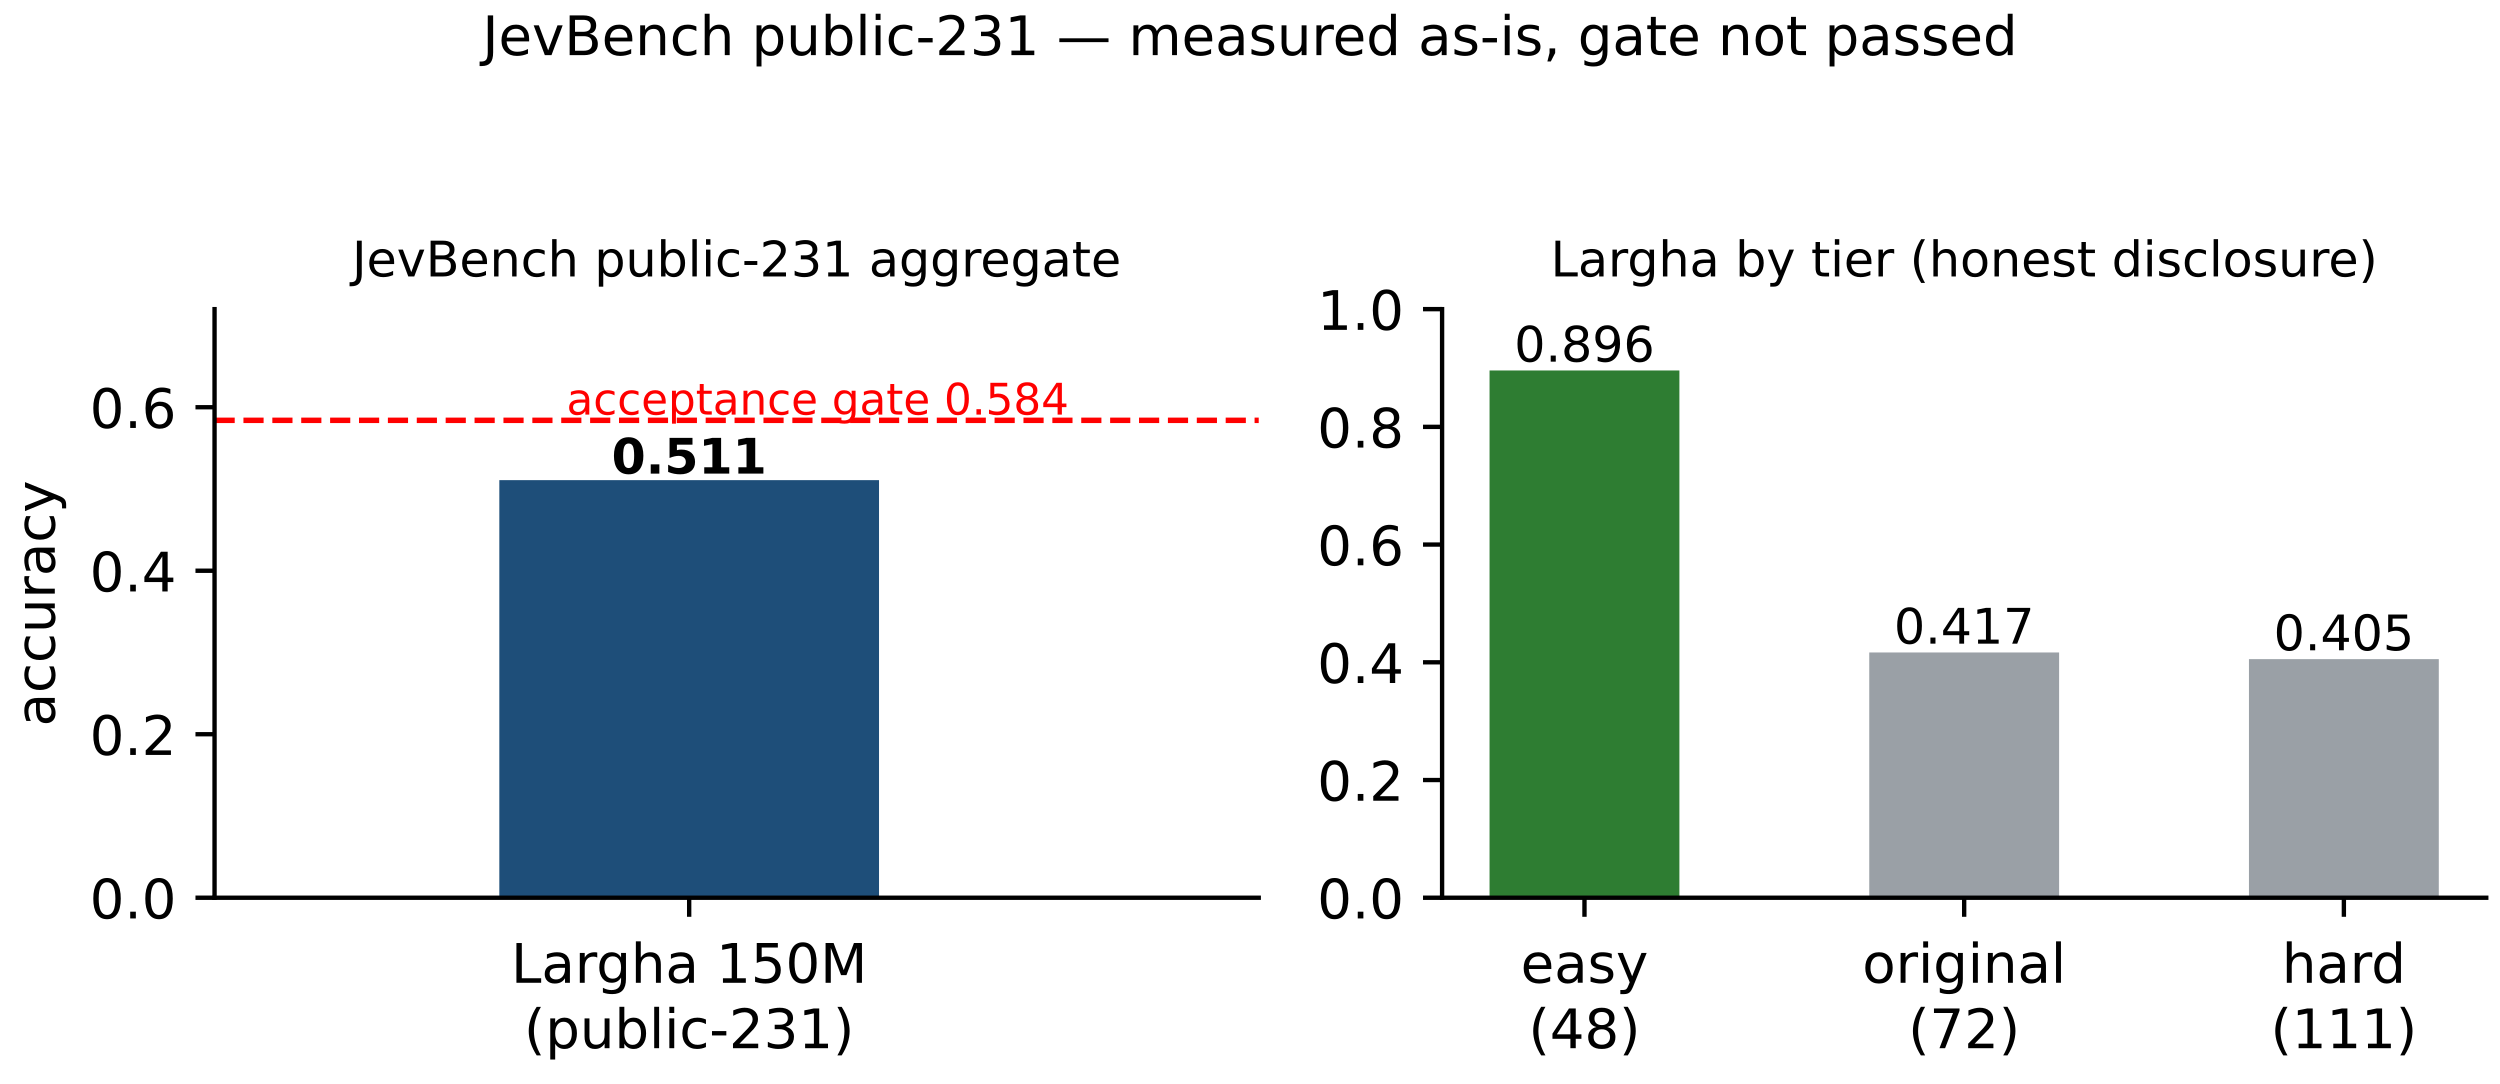
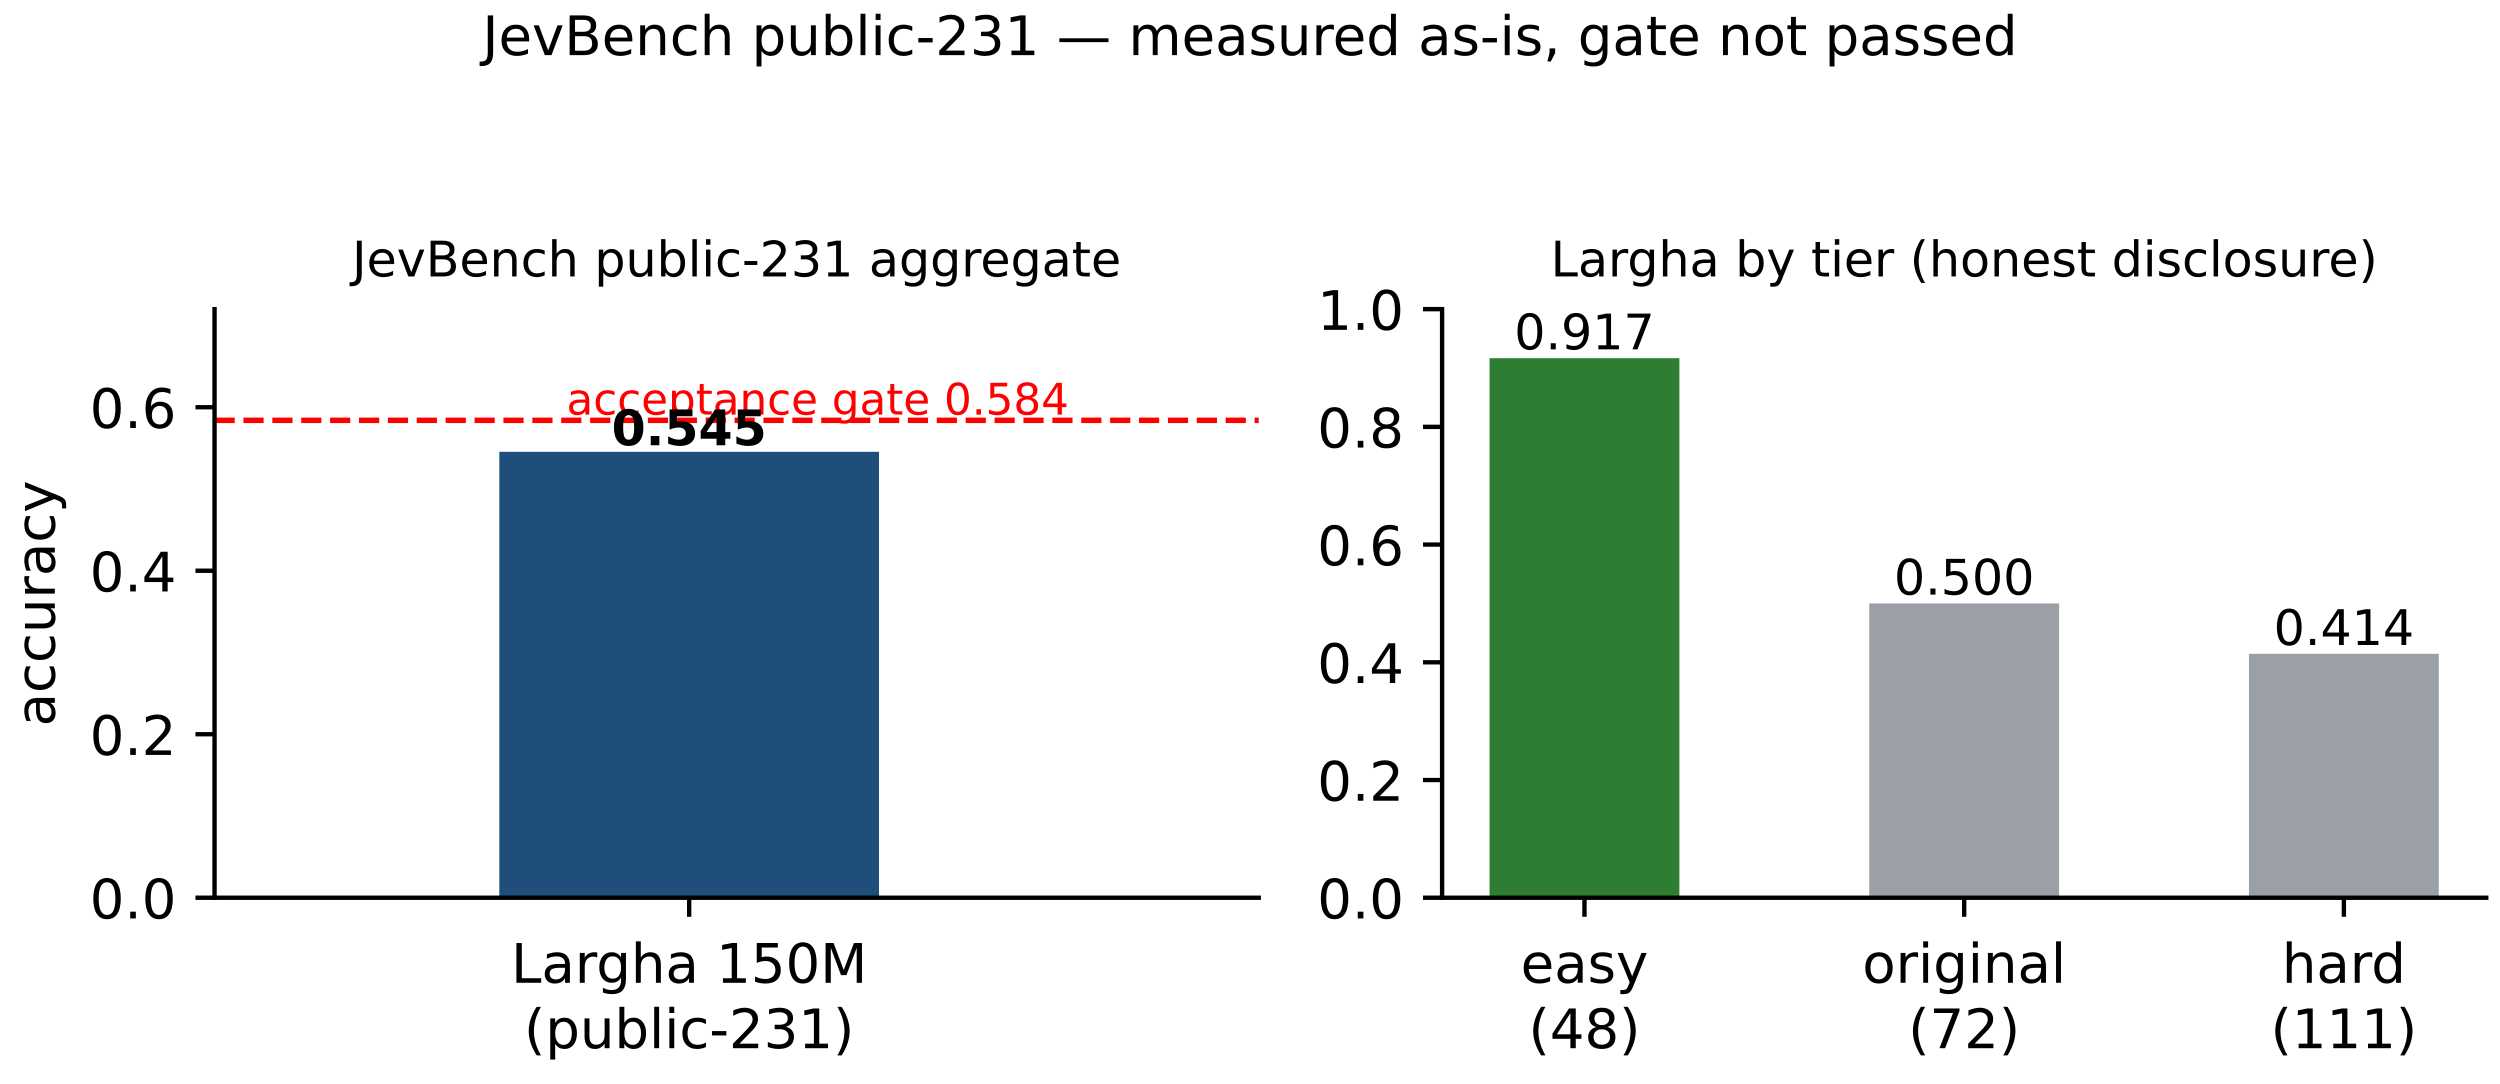
<svg xmlns="http://www.w3.org/2000/svg" xmlns:xlink="http://www.w3.org/1999/xlink" width="458.64pt" height="198.864pt" viewBox="0 0 458.64 198.864" version="1.1">
  <defs>
    <style type="text/css">*{stroke-linejoin: round; stroke-linecap: butt}</style>
  </defs>
  <g id="figure_1">
    <g id="patch_1">
      <path d="M 0 198.864  L 458.64 198.864  L 458.64 0  L 0 0  z " style="fill: #ffffff" />
    </g>
    <g id="axes_1">
      <g id="patch_2">
        <path d="M 39.36 164.695  L 230.92 164.695  L 230.92 56.714  L 39.36 56.714  z " style="fill: #ffffff" />
      </g>
      <g id="patch_3">
-         <path d="M 91.604 164.695  L 161.262 164.695  L 161.262 88.089  L 91.604 88.089  z " clip-path="url(#p8d638a8a30)" style="fill: #1e4e79" />
+         <path d="M 91.604 164.695  L 161.262 164.695  L 161.262 82.885  L 91.604 82.885  z " clip-path="url(#pfee965168d)" style="fill: #1e4e79" />
      </g>
      <g id="matplotlib.axis_1">
        <g id="xtick_1">
          <g id="line2d_1">
            <defs>
-               <path id="m1fdfa4aa4e" d="M 0 0  L 0 3.5  " style="stroke: #000000; stroke-width: 0.8" />
+               <path id="m51ef0c572b" d="M 0 0  L 0 3.5  " style="stroke: #000000; stroke-width: 0.8" />
            </defs>
            <g>
-               <use xlink:href="#m1fdfa4aa4e" x="126.433" y="164.695" style="stroke: #000000; stroke-width: 0.8" />
+               <use xlink:href="#m51ef0c572b" x="126.433" y="164.695" style="stroke: #000000; stroke-width: 0.8" />
            </g>
          </g>
          <g id="text_1">
            <g transform="translate(93.76085 180.2948) scale(0.1 -0.1)">
              <defs>
                <path id="DejaVuSans-2f" d="M 628 4666  L 1259 4666  L 1259 531  L 3531 531  L 3531 0  L 628 0  L 628 4666  z " transform="scale(0.015625)" />
                <path id="DejaVuSans-44" d="M 2194 1759  Q 1497 1759 1228 1600  Q 959 1441 959 1056  Q 959 750 1161 570  Q 1363 391 1709 391  Q 2188 391 2477 730  Q 2766 1069 2766 1631  L 2766 1759  L 2194 1759  z M 3341 1997  L 3341 0  L 2766 0  L 2766 531  Q 2569 213 2275 61  Q 1981 -91 1556 -91  Q 1019 -91 701 211  Q 384 513 384 1019  Q 384 1609 779 1909  Q 1175 2209 1959 2209  L 2766 2209  L 2766 2266  Q 2766 2663 2505 2880  Q 2244 3097 1772 3097  Q 1472 3097 1187 3025  Q 903 2953 641 2809  L 641 3341  Q 956 3463 1253 3523  Q 1550 3584 1831 3584  Q 2591 3584 2966 3190  Q 3341 2797 3341 1997  z " transform="scale(0.015625)" />
                <path id="DejaVuSans-55" d="M 2631 2963  Q 2534 3019 2420 3045  Q 2306 3072 2169 3072  Q 1681 3072 1420 2755  Q 1159 2438 1159 1844  L 1159 0  L 581 0  L 581 3500  L 1159 3500  L 1159 2956  Q 1341 3275 1631 3429  Q 1922 3584 2338 3584  Q 2397 3584 2469 3576  Q 2541 3569 2628 3553  L 2631 2963  z " transform="scale(0.015625)" />
                <path id="DejaVuSans-4a" d="M 2906 1791  Q 2906 2416 2648 2759  Q 2391 3103 1925 3103  Q 1463 3103 1205 2759  Q 947 2416 947 1791  Q 947 1169 1205 825  Q 1463 481 1925 481  Q 2391 481 2648 825  Q 2906 1169 2906 1791  z M 3481 434  Q 3481 -459 3084 -895  Q 2688 -1331 1869 -1331  Q 1566 -1331 1297 -1286  Q 1028 -1241 775 -1147  L 775 -588  Q 1028 -725 1275 -790  Q 1522 -856 1778 -856  Q 2344 -856 2625 -561  Q 2906 -266 2906 331  L 2906 616  Q 2728 306 2450 153  Q 2172 0 1784 0  Q 1141 0 747 490  Q 353 981 353 1791  Q 353 2603 747 3093  Q 1141 3584 1784 3584  Q 2172 3584 2450 3431  Q 2728 3278 2906 2969  L 2906 3500  L 3481 3500  L 3481 434  z " transform="scale(0.015625)" />
                <path id="DejaVuSans-4b" d="M 3513 2113  L 3513 0  L 2938 0  L 2938 2094  Q 2938 2591 2744 2837  Q 2550 3084 2163 3084  Q 1697 3084 1428 2787  Q 1159 2491 1159 1978  L 1159 0  L 581 0  L 581 4863  L 1159 4863  L 1159 2956  Q 1366 3272 1645 3428  Q 1925 3584 2291 3584  Q 2894 3584 3203 3211  Q 3513 2838 3513 2113  z " transform="scale(0.015625)" />
                <path id="DejaVuSans-3" transform="scale(0.015625)" />
                <path id="DejaVuSans-14" d="M 794 531  L 1825 531  L 1825 4091  L 703 3866  L 703 4441  L 1819 4666  L 2450 4666  L 2450 531  L 3481 531  L 3481 0  L 794 0  L 794 531  z " transform="scale(0.015625)" />
                <path id="DejaVuSans-18" d="M 691 4666  L 3169 4666  L 3169 4134  L 1269 4134  L 1269 2991  Q 1406 3038 1543 3061  Q 1681 3084 1819 3084  Q 2600 3084 3056 2656  Q 3513 2228 3513 1497  Q 3513 744 3044 326  Q 2575 -91 1722 -91  Q 1428 -91 1123 -41  Q 819 9 494 109  L 494 744  Q 775 591 1075 516  Q 1375 441 1709 441  Q 2250 441 2565 725  Q 2881 1009 2881 1497  Q 2881 1984 2565 2268  Q 2250 2553 1709 2553  Q 1456 2553 1204 2497  Q 953 2441 691 2322  L 691 4666  z " transform="scale(0.015625)" />
                <path id="DejaVuSans-13" d="M 2034 4250  Q 1547 4250 1301 3770  Q 1056 3291 1056 2328  Q 1056 1369 1301 889  Q 1547 409 2034 409  Q 2525 409 2770 889  Q 3016 1369 3016 2328  Q 3016 3291 2770 3770  Q 2525 4250 2034 4250  z M 2034 4750  Q 2819 4750 3233 4129  Q 3647 3509 3647 2328  Q 3647 1150 3233 529  Q 2819 -91 2034 -91  Q 1250 -91 836 529  Q 422 1150 422 2328  Q 422 3509 836 4129  Q 1250 4750 2034 4750  z " transform="scale(0.015625)" />
                <path id="DejaVuSans-30" d="M 628 4666  L 1569 4666  L 2759 1491  L 3956 4666  L 4897 4666  L 4897 0  L 4281 0  L 4281 4097  L 3078 897  L 2444 897  L 1241 4097  L 1241 0  L 628 0  L 628 4666  z " transform="scale(0.015625)" />
              </defs>
              <use xlink:href="#DejaVuSans-2f" />
              <use xlink:href="#DejaVuSans-44" transform="translate(55.71875 0)" />
              <use xlink:href="#DejaVuSans-55" transform="translate(117 0)" />
              <use xlink:href="#DejaVuSans-4a" transform="translate(156.3594 0)" />
              <use xlink:href="#DejaVuSans-4b" transform="translate(219.8438 0)" />
              <use xlink:href="#DejaVuSans-44" transform="translate(283.2188 0)" />
              <use xlink:href="#DejaVuSans-3" transform="translate(344.5 0)" />
              <use xlink:href="#DejaVuSans-14" transform="translate(376.2812 0)" />
              <use xlink:href="#DejaVuSans-18" transform="translate(439.9062 0)" />
              <use xlink:href="#DejaVuSans-13" transform="translate(503.5312 0)" />
              <use xlink:href="#DejaVuSans-30" transform="translate(567.1562 0)" />
            </g>
            <g transform="translate(96.13898 192.2976) scale(0.1 -0.1)">
              <defs>
                <path id="DejaVuSans-b" d="M 1984 4856  Q 1566 4138 1362 3434  Q 1159 2731 1159 2009  Q 1159 1288 1364 580  Q 1569 -128 1984 -844  L 1484 -844  Q 1016 -109 783 600  Q 550 1309 550 2009  Q 550 2706 781 3412  Q 1013 4119 1484 4856  L 1984 4856  z " transform="scale(0.015625)" />
                <path id="DejaVuSans-53" d="M 1159 525  L 1159 -1331  L 581 -1331  L 581 3500  L 1159 3500  L 1159 2969  Q 1341 3281 1617 3432  Q 1894 3584 2278 3584  Q 2916 3584 3314 3078  Q 3713 2572 3713 1747  Q 3713 922 3314 415  Q 2916 -91 2278 -91  Q 1894 -91 1617 61  Q 1341 213 1159 525  z M 3116 1747  Q 3116 2381 2855 2742  Q 2594 3103 2138 3103  Q 1681 3103 1420 2742  Q 1159 2381 1159 1747  Q 1159 1113 1420 752  Q 1681 391 2138 391  Q 2594 391 2855 752  Q 3116 1113 3116 1747  z " transform="scale(0.015625)" />
                <path id="DejaVuSans-58" d="M 544 1381  L 544 3500  L 1119 3500  L 1119 1403  Q 1119 906 1312 657  Q 1506 409 1894 409  Q 2359 409 2629 706  Q 2900 1003 2900 1516  L 2900 3500  L 3475 3500  L 3475 0  L 2900 0  L 2900 538  Q 2691 219 2414 64  Q 2138 -91 1772 -91  Q 1169 -91 856 284  Q 544 659 544 1381  z M 1991 3584  L 1991 3584  z " transform="scale(0.015625)" />
                <path id="DejaVuSans-45" d="M 3116 1747  Q 3116 2381 2855 2742  Q 2594 3103 2138 3103  Q 1681 3103 1420 2742  Q 1159 2381 1159 1747  Q 1159 1113 1420 752  Q 1681 391 2138 391  Q 2594 391 2855 752  Q 3116 1113 3116 1747  z M 1159 2969  Q 1341 3281 1617 3432  Q 1894 3584 2278 3584  Q 2916 3584 3314 3078  Q 3713 2572 3713 1747  Q 3713 922 3314 415  Q 2916 -91 2278 -91  Q 1894 -91 1617 61  Q 1341 213 1159 525  L 1159 0  L 581 0  L 581 4863  L 1159 4863  L 1159 2969  z " transform="scale(0.015625)" />
                <path id="DejaVuSans-4f" d="M 603 4863  L 1178 4863  L 1178 0  L 603 0  L 603 4863  z " transform="scale(0.015625)" />
                <path id="DejaVuSans-4c" d="M 603 3500  L 1178 3500  L 1178 0  L 603 0  L 603 3500  z M 603 4863  L 1178 4863  L 1178 4134  L 603 4134  L 603 4863  z " transform="scale(0.015625)" />
                <path id="DejaVuSans-46" d="M 3122 3366  L 3122 2828  Q 2878 2963 2633 3030  Q 2388 3097 2138 3097  Q 1578 3097 1268 2742  Q 959 2388 959 1747  Q 959 1106 1268 751  Q 1578 397 2138 397  Q 2388 397 2633 464  Q 2878 531 3122 666  L 3122 134  Q 2881 22 2623 -34  Q 2366 -91 2075 -91  Q 1284 -91 818 406  Q 353 903 353 1747  Q 353 2603 823 3093  Q 1294 3584 2113 3584  Q 2378 3584 2631 3529  Q 2884 3475 3122 3366  z " transform="scale(0.015625)" />
                <path id="DejaVuSans-10" d="M 313 2009  L 1997 2009  L 1997 1497  L 313 1497  L 313 2009  z " transform="scale(0.015625)" />
                <path id="DejaVuSans-15" d="M 1228 531  L 3431 531  L 3431 0  L 469 0  L 469 531  Q 828 903 1448 1529  Q 2069 2156 2228 2338  Q 2531 2678 2651 2914  Q 2772 3150 2772 3378  Q 2772 3750 2511 3984  Q 2250 4219 1831 4219  Q 1534 4219 1204 4116  Q 875 4013 500 3803  L 500 4441  Q 881 4594 1212 4672  Q 1544 4750 1819 4750  Q 2544 4750 2975 4387  Q 3406 4025 3406 3419  Q 3406 3131 3298 2873  Q 3191 2616 2906 2266  Q 2828 2175 2409 1742  Q 1991 1309 1228 531  z " transform="scale(0.015625)" />
                <path id="DejaVuSans-16" d="M 2597 2516  Q 3050 2419 3304 2112  Q 3559 1806 3559 1356  Q 3559 666 3084 287  Q 2609 -91 1734 -91  Q 1441 -91 1130 -33  Q 819 25 488 141  L 488 750  Q 750 597 1062 519  Q 1375 441 1716 441  Q 2309 441 2620 675  Q 2931 909 2931 1356  Q 2931 1769 2642 2001  Q 2353 2234 1838 2234  L 1294 2234  L 1294 2753  L 1863 2753  Q 2328 2753 2575 2939  Q 2822 3125 2822 3475  Q 2822 3834 2567 4026  Q 2313 4219 1838 4219  Q 1578 4219 1281 4162  Q 984 4106 628 3988  L 628 4550  Q 988 4650 1302 4700  Q 1616 4750 1894 4750  Q 2613 4750 3031 4423  Q 3450 4097 3450 3541  Q 3450 3153 3228 2886  Q 3006 2619 2597 2516  z " transform="scale(0.015625)" />
                <path id="DejaVuSans-c" d="M 513 4856  L 1013 4856  Q 1481 4119 1714 3412  Q 1947 2706 1947 2009  Q 1947 1309 1714 600  Q 1481 -109 1013 -844  L 513 -844  Q 928 -128 1133 580  Q 1338 1288 1338 2009  Q 1338 2731 1133 3434  Q 928 4138 513 4856  z " transform="scale(0.015625)" />
              </defs>
              <use xlink:href="#DejaVuSans-b" />
              <use xlink:href="#DejaVuSans-53" transform="translate(39.01562 0)" />
              <use xlink:href="#DejaVuSans-58" transform="translate(102.5 0)" />
              <use xlink:href="#DejaVuSans-45" transform="translate(165.875 0)" />
              <use xlink:href="#DejaVuSans-4f" transform="translate(229.3594 0)" />
              <use xlink:href="#DejaVuSans-4c" transform="translate(257.1406 0)" />
              <use xlink:href="#DejaVuSans-46" transform="translate(284.9219 0)" />
              <use xlink:href="#DejaVuSans-10" transform="translate(339.9062 0)" />
              <use xlink:href="#DejaVuSans-15" transform="translate(375.9844 0)" />
              <use xlink:href="#DejaVuSans-16" transform="translate(439.6094 0)" />
              <use xlink:href="#DejaVuSans-14" transform="translate(503.2344 0)" />
              <use xlink:href="#DejaVuSans-c" transform="translate(566.8594 0)" />
            </g>
          </g>
        </g>
      </g>
      <g id="matplotlib.axis_2">
        <g id="ytick_1">
          <g id="line2d_2">
            <defs>
-               <path id="mc9a1754973" d="M 0 0  L -3.5 0  " style="stroke: #000000; stroke-width: 0.8" />
+               <path id="m6adc11e7c5" d="M 0 0  L -3.5 0  " style="stroke: #000000; stroke-width: 0.8" />
            </defs>
            <g>
-               <use xlink:href="#mc9a1754973" x="39.36" y="164.695" style="stroke: #000000; stroke-width: 0.8" />
+               <use xlink:href="#m6adc11e7c5" x="39.36" y="164.695" style="stroke: #000000; stroke-width: 0.8" />
            </g>
          </g>
          <g id="text_2">
            <g transform="translate(16.45688 168.4942) scale(0.1 -0.1)">
              <defs>
                <path id="DejaVuSans-11" d="M 684 794  L 1344 794  L 1344 0  L 684 0  L 684 794  z " transform="scale(0.015625)" />
              </defs>
              <use xlink:href="#DejaVuSans-13" />
              <use xlink:href="#DejaVuSans-11" transform="translate(63.625 0)" />
              <use xlink:href="#DejaVuSans-13" transform="translate(95.40625 0)" />
            </g>
          </g>
        </g>
        <g id="ytick_2">
          <g id="line2d_3">
            <g>
-               <use xlink:href="#mc9a1754973" x="39.36" y="134.701" style="stroke: #000000; stroke-width: 0.8" />
+               <use xlink:href="#m6adc11e7c5" x="39.36" y="134.701" style="stroke: #000000; stroke-width: 0.8" />
            </g>
          </g>
          <g id="text_3">
            <g transform="translate(16.45688 138.4995) scale(0.1 -0.1)">
              <use xlink:href="#DejaVuSans-13" />
              <use xlink:href="#DejaVuSans-11" transform="translate(63.625 0)" />
              <use xlink:href="#DejaVuSans-15" transform="translate(95.40625 0)" />
            </g>
          </g>
        </g>
        <g id="ytick_3">
          <g id="line2d_4">
            <g>
-               <use xlink:href="#mc9a1754973" x="39.36" y="104.706" style="stroke: #000000; stroke-width: 0.8" />
+               <use xlink:href="#m6adc11e7c5" x="39.36" y="104.706" style="stroke: #000000; stroke-width: 0.8" />
            </g>
          </g>
          <g id="text_4">
            <g transform="translate(16.45688 108.5048) scale(0.1 -0.1)">
              <defs>
                <path id="DejaVuSans-17" d="M 2419 4116  L 825 1625  L 2419 1625  L 2419 4116  z M 2253 4666  L 3047 4666  L 3047 1625  L 3713 1625  L 3713 1100  L 3047 1100  L 3047 0  L 2419 0  L 2419 1100  L 313 1100  L 313 1709  L 2253 4666  z " transform="scale(0.015625)" />
              </defs>
              <use xlink:href="#DejaVuSans-13" />
              <use xlink:href="#DejaVuSans-11" transform="translate(63.625 0)" />
              <use xlink:href="#DejaVuSans-17" transform="translate(95.40625 0)" />
            </g>
          </g>
        </g>
        <g id="ytick_4">
          <g id="line2d_5">
            <g>
-               <use xlink:href="#mc9a1754973" x="39.36" y="74.711" style="stroke: #000000; stroke-width: 0.8" />
+               <use xlink:href="#m6adc11e7c5" x="39.36" y="74.711" style="stroke: #000000; stroke-width: 0.8" />
            </g>
          </g>
          <g id="text_5">
            <g transform="translate(16.45688 78.51002) scale(0.1 -0.1)">
              <defs>
                <path id="DejaVuSans-19" d="M 2113 2584  Q 1688 2584 1439 2293  Q 1191 2003 1191 1497  Q 1191 994 1439 701  Q 1688 409 2113 409  Q 2538 409 2786 701  Q 3034 994 3034 1497  Q 3034 2003 2786 2293  Q 2538 2584 2113 2584  z M 3366 4563  L 3366 3988  Q 3128 4100 2886 4159  Q 2644 4219 2406 4219  Q 1781 4219 1451 3797  Q 1122 3375 1075 2522  Q 1259 2794 1537 2939  Q 1816 3084 2150 3084  Q 2853 3084 3261 2657  Q 3669 2231 3669 1497  Q 3669 778 3244 343  Q 2819 -91 2113 -91  Q 1303 -91 875 529  Q 447 1150 447 2328  Q 447 3434 972 4092  Q 1497 4750 2381 4750  Q 2619 4750 2861 4703  Q 3103 4656 3366 4563  z " transform="scale(0.015625)" />
              </defs>
              <use xlink:href="#DejaVuSans-13" />
              <use xlink:href="#DejaVuSans-11" transform="translate(63.625 0)" />
              <use xlink:href="#DejaVuSans-19" transform="translate(95.40625 0)" />
            </g>
          </g>
        </g>
        <g id="text_6">
          <g transform="translate(10.05453 133.2643) rotate(-90) scale(0.1 -0.1)">
            <defs>
              <path id="DejaVuSans-5c" d="M 2059 -325  Q 1816 -950 1584 -1140  Q 1353 -1331 966 -1331  L 506 -1331  L 506 -850  L 844 -850  Q 1081 -850 1212 -737  Q 1344 -625 1503 -206  L 1606 56  L 191 3500  L 800 3500  L 1894 763  L 2988 3500  L 3597 3500  L 2059 -325  z " transform="scale(0.015625)" />
            </defs>
            <use xlink:href="#DejaVuSans-44" />
            <use xlink:href="#DejaVuSans-46" transform="translate(61.28125 0)" />
            <use xlink:href="#DejaVuSans-46" transform="translate(116.2656 0)" />
            <use xlink:href="#DejaVuSans-58" transform="translate(171.25 0)" />
            <use xlink:href="#DejaVuSans-55" transform="translate(234.625 0)" />
            <use xlink:href="#DejaVuSans-44" transform="translate(275.7344 0)" />
            <use xlink:href="#DejaVuSans-46" transform="translate(337.0156 0)" />
            <use xlink:href="#DejaVuSans-5c" transform="translate(392 0)" />
          </g>
        </g>
      </g>
      <g id="line2d_6">
-         <path d="M 39.36 77.111  L 230.92 77.111  " clip-path="url(#p8d638a8a30)" style="fill: none; stroke-dasharray: 3.7,1.6; stroke-dashoffset: 0; stroke: #ff0000" />
+         <path d="M 39.36 77.111  L 230.92 77.111  " clip-path="url(#pfee965168d)" style="fill: none; stroke-dasharray: 3.7,1.6; stroke-dashoffset: 0; stroke: #ff0000" />
      </g>
      <g id="patch_4">
        <path d="M 39.36 164.695  L 39.36 56.714  " style="fill: none; stroke: #000000; stroke-width: 0.8; stroke-linejoin: miter; stroke-linecap: square" />
      </g>
      <g id="patch_5">
        <path d="M 39.36 164.695  L 230.92 164.695  " style="fill: none; stroke: #000000; stroke-width: 0.8; stroke-linejoin: miter; stroke-linecap: square" />
      </g>
      <g id="text_7">
        <g style="fill: #ff0000" transform="translate(103.9322 76.06095) scale(0.08 -0.08)">
          <defs>
            <path id="DejaVuSans-48" d="M 3597 1894  L 3597 1613  L 953 1613  Q 991 1019 1311 708  Q 1631 397 2203 397  Q 2534 397 2845 478  Q 3156 559 3463 722  L 3463 178  Q 3153 47 2828 -22  Q 2503 -91 2169 -91  Q 1331 -91 842 396  Q 353 884 353 1716  Q 353 2575 817 3079  Q 1281 3584 2069 3584  Q 2775 3584 3186 3129  Q 3597 2675 3597 1894  z M 3022 2063  Q 3016 2534 2758 2815  Q 2500 3097 2075 3097  Q 1594 3097 1305 2825  Q 1016 2553 972 2059  L 3022 2063  z " transform="scale(0.015625)" />
            <path id="DejaVuSans-57" d="M 1172 4494  L 1172 3500  L 2356 3500  L 2356 3053  L 1172 3053  L 1172 1153  Q 1172 725 1289 603  Q 1406 481 1766 481  L 2356 481  L 2356 0  L 1766 0  Q 1100 0 847 248  Q 594 497 594 1153  L 594 3053  L 172 3053  L 172 3500  L 594 3500  L 594 4494  L 1172 4494  z " transform="scale(0.015625)" />
            <path id="DejaVuSans-51" d="M 3513 2113  L 3513 0  L 2938 0  L 2938 2094  Q 2938 2591 2744 2837  Q 2550 3084 2163 3084  Q 1697 3084 1428 2787  Q 1159 2491 1159 1978  L 1159 0  L 581 0  L 581 3500  L 1159 3500  L 1159 2956  Q 1366 3272 1645 3428  Q 1925 3584 2291 3584  Q 2894 3584 3203 3211  Q 3513 2838 3513 2113  z " transform="scale(0.015625)" />
            <path id="DejaVuSans-1b" d="M 2034 2216  Q 1584 2216 1326 1975  Q 1069 1734 1069 1313  Q 1069 891 1326 650  Q 1584 409 2034 409  Q 2484 409 2743 651  Q 3003 894 3003 1313  Q 3003 1734 2745 1975  Q 2488 2216 2034 2216  z M 1403 2484  Q 997 2584 770 2862  Q 544 3141 544 3541  Q 544 4100 942 4425  Q 1341 4750 2034 4750  Q 2731 4750 3128 4425  Q 3525 4100 3525 3541  Q 3525 3141 3298 2862  Q 3072 2584 2669 2484  Q 3125 2378 3379 2068  Q 3634 1759 3634 1313  Q 3634 634 3220 271  Q 2806 -91 2034 -91  Q 1263 -91 848 271  Q 434 634 434 1313  Q 434 1759 690 2068  Q 947 2378 1403 2484  z M 1172 3481  Q 1172 3119 1398 2916  Q 1625 2713 2034 2713  Q 2441 2713 2670 2916  Q 2900 3119 2900 3481  Q 2900 3844 2670 4047  Q 2441 4250 2034 4250  Q 1625 4250 1398 4047  Q 1172 3844 1172 3481  z " transform="scale(0.015625)" />
          </defs>
          <use xlink:href="#DejaVuSans-44" />
          <use xlink:href="#DejaVuSans-46" transform="translate(61.28125 0)" />
          <use xlink:href="#DejaVuSans-46" transform="translate(116.2656 0)" />
          <use xlink:href="#DejaVuSans-48" transform="translate(171.25 0)" />
          <use xlink:href="#DejaVuSans-53" transform="translate(232.7812 0)" />
          <use xlink:href="#DejaVuSans-57" transform="translate(296.2656 0)" />
          <use xlink:href="#DejaVuSans-44" transform="translate(335.4688 0)" />
          <use xlink:href="#DejaVuSans-51" transform="translate(396.75 0)" />
          <use xlink:href="#DejaVuSans-46" transform="translate(460.125 0)" />
          <use xlink:href="#DejaVuSans-48" transform="translate(515.1094 0)" />
          <use xlink:href="#DejaVuSans-3" transform="translate(576.6406 0)" />
          <use xlink:href="#DejaVuSans-4a" transform="translate(608.4219 0)" />
          <use xlink:href="#DejaVuSans-44" transform="translate(671.9062 0)" />
          <use xlink:href="#DejaVuSans-57" transform="translate(733.1875 0)" />
          <use xlink:href="#DejaVuSans-48" transform="translate(772.3906 0)" />
          <use xlink:href="#DejaVuSans-3" transform="translate(833.9219 0)" />
          <use xlink:href="#DejaVuSans-13" transform="translate(865.7031 0)" />
          <use xlink:href="#DejaVuSans-11" transform="translate(929.3281 0)" />
          <use xlink:href="#DejaVuSans-18" transform="translate(961.1094 0)" />
          <use xlink:href="#DejaVuSans-1b" transform="translate(1024.734 0)" />
          <use xlink:href="#DejaVuSans-17" transform="translate(1088.359 0)" />
        </g>
      </g>
      <g id="text_8">
-         <g transform="translate(112.1994 86.88905) scale(0.09 -0.09)">
+         <g transform="translate(112.1994 81.68496) scale(0.09 -0.09)">
          <defs>
            <path id="DejaVuSans-Bold-13" d="M 2944 2338  Q 2944 3213 2780 3570  Q 2616 3928 2228 3928  Q 1841 3928 1675 3570  Q 1509 3213 1509 2338  Q 1509 1453 1675 1090  Q 1841 728 2228 728  Q 2613 728 2778 1090  Q 2944 1453 2944 2338  z M 4147 2328  Q 4147 1169 3647 539  Q 3147 -91 2228 -91  Q 1306 -91 806 539  Q 306 1169 306 2328  Q 306 3491 806 4120  Q 1306 4750 2228 4750  Q 3147 4750 3647 4120  Q 4147 3491 4147 2328  z " transform="scale(0.015625)" />
            <path id="DejaVuSans-Bold-11" d="M 653 1209  L 1778 1209  L 1778 0  L 653 0  L 653 1209  z " transform="scale(0.015625)" />
            <path id="DejaVuSans-Bold-18" d="M 678 4666  L 3669 4666  L 3669 3781  L 1638 3781  L 1638 3059  Q 1775 3097 1914 3117  Q 2053 3138 2203 3138  Q 3056 3138 3531 2711  Q 4006 2284 4006 1522  Q 4006 766 3489 337  Q 2972 -91 2053 -91  Q 1656 -91 1267 -14  Q 878 63 494 219  L 494 1166  Q 875 947 1217 837  Q 1559 728 1863 728  Q 2300 728 2551 942  Q 2803 1156 2803 1522  Q 2803 1891 2551 2103  Q 2300 2316 1863 2316  Q 1603 2316 1309 2248  Q 1016 2181 678 2041  L 678 4666  z " transform="scale(0.015625)" />
-             <path id="DejaVuSans-Bold-14" d="M 750 831  L 1813 831  L 1813 3847  L 722 3622  L 722 4441  L 1806 4666  L 2950 4666  L 2950 831  L 4013 831  L 4013 0  L 750 0  L 750 831  z " transform="scale(0.015625)" />
+             <path id="DejaVuSans-Bold-17" d="M 2356 3675  L 1038 1722  L 2356 1722  L 2356 3675  z M 2156 4666  L 3494 4666  L 3494 1722  L 4159 1722  L 4159 850  L 3494 850  L 3494 0  L 2356 0  L 2356 850  L 288 850  L 288 1881  L 2156 4666  z " transform="scale(0.015625)" />
          </defs>
          <use xlink:href="#DejaVuSans-Bold-13" />
          <use xlink:href="#DejaVuSans-Bold-11" transform="translate(69.57812 0)" />
          <use xlink:href="#DejaVuSans-Bold-18" transform="translate(107.5625 0)" />
-           <use xlink:href="#DejaVuSans-Bold-14" transform="translate(177.1406 0)" />
-           <use xlink:href="#DejaVuSans-Bold-14" transform="translate(246.7188 0)" />
+           <use xlink:href="#DejaVuSans-Bold-17" transform="translate(177.1406 0)" />
+           <use xlink:href="#DejaVuSans-Bold-18" transform="translate(246.7188 0)" />
        </g>
      </g>
      <g id="text_9">
        <g transform="translate(64.59406 50.71434) scale(0.09 -0.09)">
          <defs>
            <path id="DejaVuSans-2d" d="M 628 4666  L 1259 4666  L 1259 325  Q 1259 -519 939 -900  Q 619 -1281 -91 -1281  L -331 -1281  L -331 -750  L -134 -750  Q 284 -750 456 -515  Q 628 -281 628 325  L 628 4666  z " transform="scale(0.015625)" />
            <path id="DejaVuSans-59" d="M 191 3500  L 800 3500  L 1894 563  L 2988 3500  L 3597 3500  L 2284 0  L 1503 0  L 191 3500  z " transform="scale(0.015625)" />
            <path id="DejaVuSans-25" d="M 1259 2228  L 1259 519  L 2272 519  Q 2781 519 3026 730  Q 3272 941 3272 1375  Q 3272 1813 3026 2020  Q 2781 2228 2272 2228  L 1259 2228  z M 1259 4147  L 1259 2741  L 2194 2741  Q 2656 2741 2882 2914  Q 3109 3088 3109 3444  Q 3109 3797 2882 3972  Q 2656 4147 2194 4147  L 1259 4147  z M 628 4666  L 2241 4666  Q 2963 4666 3353 4366  Q 3744 4066 3744 3513  Q 3744 3084 3544 2831  Q 3344 2578 2956 2516  Q 3422 2416 3680 2098  Q 3938 1781 3938 1306  Q 3938 681 3513 340  Q 3088 0 2303 0  L 628 0  L 628 4666  z " transform="scale(0.015625)" />
          </defs>
          <use xlink:href="#DejaVuSans-2d" />
          <use xlink:href="#DejaVuSans-48" transform="translate(29.5 0)" />
          <use xlink:href="#DejaVuSans-59" transform="translate(91.03125 0)" />
          <use xlink:href="#DejaVuSans-25" transform="translate(150.2188 0)" />
          <use xlink:href="#DejaVuSans-48" transform="translate(218.8281 0)" />
          <use xlink:href="#DejaVuSans-51" transform="translate(280.3594 0)" />
          <use xlink:href="#DejaVuSans-46" transform="translate(343.7344 0)" />
          <use xlink:href="#DejaVuSans-4b" transform="translate(398.7188 0)" />
          <use xlink:href="#DejaVuSans-3" transform="translate(462.0938 0)" />
          <use xlink:href="#DejaVuSans-53" transform="translate(493.875 0)" />
          <use xlink:href="#DejaVuSans-58" transform="translate(557.3594 0)" />
          <use xlink:href="#DejaVuSans-45" transform="translate(620.7344 0)" />
          <use xlink:href="#DejaVuSans-4f" transform="translate(684.2188 0)" />
          <use xlink:href="#DejaVuSans-4c" transform="translate(712 0)" />
          <use xlink:href="#DejaVuSans-46" transform="translate(739.7812 0)" />
          <use xlink:href="#DejaVuSans-10" transform="translate(794.7656 0)" />
          <use xlink:href="#DejaVuSans-15" transform="translate(830.8438 0)" />
          <use xlink:href="#DejaVuSans-16" transform="translate(894.4688 0)" />
          <use xlink:href="#DejaVuSans-14" transform="translate(958.0938 0)" />
          <use xlink:href="#DejaVuSans-3" transform="translate(1021.719 0)" />
          <use xlink:href="#DejaVuSans-44" transform="translate(1053.5 0)" />
          <use xlink:href="#DejaVuSans-4a" transform="translate(1114.781 0)" />
          <use xlink:href="#DejaVuSans-4a" transform="translate(1178.266 0)" />
          <use xlink:href="#DejaVuSans-55" transform="translate(1241.75 0)" />
          <use xlink:href="#DejaVuSans-48" transform="translate(1280.656 0)" />
          <use xlink:href="#DejaVuSans-4a" transform="translate(1342.188 0)" />
          <use xlink:href="#DejaVuSans-44" transform="translate(1405.672 0)" />
          <use xlink:href="#DejaVuSans-57" transform="translate(1466.953 0)" />
          <use xlink:href="#DejaVuSans-48" transform="translate(1506.156 0)" />
        </g>
      </g>
    </g>
    <g id="axes_2">
      <g id="patch_6">
        <path d="M 264.56 164.695  L 456.12 164.695  L 456.12 56.714  L 264.56 56.714  z " style="fill: #ffffff" />
      </g>
      <g id="patch_7">
-         <path d="M 273.267 164.695  L 308.096 164.695  L 308.096 67.966  L 273.267 67.966  z " clip-path="url(#pea0749d10c)" style="fill: #2e7d32" />
+         <path d="M 273.267 164.695  L 308.096 164.695  L 308.096 65.709  L 273.267 65.709  z " clip-path="url(#p62f1d7403c)" style="fill: #2e7d32" />
      </g>
      <g id="patch_8">
-         <path d="M 342.925 164.695  L 377.755 164.695  L 377.755 119.7  L 342.925 119.7  z " clip-path="url(#pea0749d10c)" style="fill: #9aa0a6" />
+         <path d="M 342.925 164.695  L 377.755 164.695  L 377.755 110.705  L 342.925 110.705  z " clip-path="url(#p62f1d7403c)" style="fill: #9aa0a6" />
      </g>
      <g id="patch_9">
-         <path d="M 412.584 164.695  L 447.413 164.695  L 447.413 120.92  L 412.584 120.92  z " clip-path="url(#pea0749d10c)" style="fill: #9aa0a6" />
+         <path d="M 412.584 164.695  L 447.413 164.695  L 447.413 119.948  L 412.584 119.948  z " clip-path="url(#p62f1d7403c)" style="fill: #9aa0a6" />
      </g>
      <g id="matplotlib.axis_3">
        <g id="xtick_2">
          <g id="line2d_7">
            <g>
-               <use xlink:href="#m1fdfa4aa4e" x="290.682" y="164.695" style="stroke: #000000; stroke-width: 0.8" />
+               <use xlink:href="#m51ef0c572b" x="290.682" y="164.695" style="stroke: #000000; stroke-width: 0.8" />
            </g>
          </g>
          <g id="text_10">
            <g transform="translate(278.9771 180.294) scale(0.1 -0.1)">
              <defs>
                <path id="DejaVuSans-56" d="M 2834 3397  L 2834 2853  Q 2591 2978 2328 3040  Q 2066 3103 1784 3103  Q 1356 3103 1142 2972  Q 928 2841 928 2578  Q 928 2378 1081 2264  Q 1234 2150 1697 2047  L 1894 2003  Q 2506 1872 2764 1633  Q 3022 1394 3022 966  Q 3022 478 2636 193  Q 2250 -91 1575 -91  Q 1294 -91 989 -36  Q 684 19 347 128  L 347 722  Q 666 556 975 473  Q 1284 391 1588 391  Q 1994 391 2212 530  Q 2431 669 2431 922  Q 2431 1156 2273 1281  Q 2116 1406 1581 1522  L 1381 1569  Q 847 1681 609 1914  Q 372 2147 372 2553  Q 372 3047 722 3315  Q 1072 3584 1716 3584  Q 2034 3584 2315 3537  Q 2597 3491 2834 3397  z " transform="scale(0.015625)" />
              </defs>
              <use xlink:href="#DejaVuSans-48" />
              <use xlink:href="#DejaVuSans-44" transform="translate(61.53125 0)" />
              <use xlink:href="#DejaVuSans-56" transform="translate(122.8125 0)" />
              <use xlink:href="#DejaVuSans-5c" transform="translate(174.9062 0)" />
            </g>
            <g transform="translate(280.4178 192.296) scale(0.1 -0.1)">
              <use xlink:href="#DejaVuSans-b" />
              <use xlink:href="#DejaVuSans-17" transform="translate(39.01562 0)" />
              <use xlink:href="#DejaVuSans-1b" transform="translate(102.6406 0)" />
              <use xlink:href="#DejaVuSans-c" transform="translate(166.2656 0)" />
            </g>
          </g>
        </g>
        <g id="xtick_3">
          <g id="line2d_8">
            <g>
-               <use xlink:href="#m1fdfa4aa4e" x="360.34" y="164.695" style="stroke: #000000; stroke-width: 0.8" />
+               <use xlink:href="#m51ef0c572b" x="360.34" y="164.695" style="stroke: #000000; stroke-width: 0.8" />
            </g>
          </g>
          <g id="text_11">
            <g transform="translate(341.6509 180.2948) scale(0.1 -0.1)">
              <defs>
                <path id="DejaVuSans-52" d="M 1959 3097  Q 1497 3097 1228 2736  Q 959 2375 959 1747  Q 959 1119 1226 758  Q 1494 397 1959 397  Q 2419 397 2687 759  Q 2956 1122 2956 1747  Q 2956 2369 2687 2733  Q 2419 3097 1959 3097  z M 1959 3584  Q 2709 3584 3137 3096  Q 3566 2609 3566 1747  Q 3566 888 3137 398  Q 2709 -91 1959 -91  Q 1206 -91 779 398  Q 353 888 353 1747  Q 353 2609 779 3096  Q 1206 3584 1959 3584  z " transform="scale(0.015625)" />
              </defs>
              <use xlink:href="#DejaVuSans-52" />
              <use xlink:href="#DejaVuSans-55" transform="translate(61.1875 0)" />
              <use xlink:href="#DejaVuSans-4c" transform="translate(102.2969 0)" />
              <use xlink:href="#DejaVuSans-4a" transform="translate(130.0781 0)" />
              <use xlink:href="#DejaVuSans-4c" transform="translate(193.5625 0)" />
              <use xlink:href="#DejaVuSans-51" transform="translate(221.3438 0)" />
              <use xlink:href="#DejaVuSans-44" transform="translate(284.7188 0)" />
              <use xlink:href="#DejaVuSans-4f" transform="translate(346 0)" />
            </g>
            <g transform="translate(350.0759 192.2968) scale(0.1 -0.1)">
              <defs>
                <path id="DejaVuSans-1a" d="M 525 4666  L 3525 4666  L 3525 4397  L 1831 0  L 1172 0  L 2766 4134  L 525 4134  L 525 4666  z " transform="scale(0.015625)" />
              </defs>
              <use xlink:href="#DejaVuSans-b" />
              <use xlink:href="#DejaVuSans-1a" transform="translate(39.01562 0)" />
              <use xlink:href="#DejaVuSans-15" transform="translate(102.6406 0)" />
              <use xlink:href="#DejaVuSans-c" transform="translate(166.2656 0)" />
            </g>
          </g>
        </g>
        <g id="xtick_4">
          <g id="line2d_9">
            <g>
-               <use xlink:href="#m1fdfa4aa4e" x="429.998" y="164.695" style="stroke: #000000; stroke-width: 0.8" />
+               <use xlink:href="#m51ef0c572b" x="429.998" y="164.695" style="stroke: #000000; stroke-width: 0.8" />
            </g>
          </g>
          <g id="text_12">
            <g transform="translate(418.6232 180.2948) scale(0.1 -0.1)">
              <defs>
                <path id="DejaVuSans-47" d="M 2906 2969  L 2906 4863  L 3481 4863  L 3481 0  L 2906 0  L 2906 525  Q 2725 213 2448 61  Q 2172 -91 1784 -91  Q 1150 -91 751 415  Q 353 922 353 1747  Q 353 2572 751 3078  Q 1150 3584 1784 3584  Q 2172 3584 2448 3432  Q 2725 3281 2906 2969  z M 947 1747  Q 947 1113 1208 752  Q 1469 391 1925 391  Q 2381 391 2643 752  Q 2906 1113 2906 1747  Q 2906 2381 2643 2742  Q 2381 3103 1925 3103  Q 1469 3103 1208 2742  Q 947 2381 947 1747  z " transform="scale(0.015625)" />
              </defs>
              <use xlink:href="#DejaVuSans-4b" />
              <use xlink:href="#DejaVuSans-44" transform="translate(63.375 0)" />
              <use xlink:href="#DejaVuSans-55" transform="translate(124.6562 0)" />
              <use xlink:href="#DejaVuSans-47" transform="translate(164.0156 0)" />
            </g>
            <g transform="translate(416.5529 192.2968) scale(0.1 -0.1)">
              <use xlink:href="#DejaVuSans-b" />
              <use xlink:href="#DejaVuSans-14" transform="translate(39.01562 0)" />
              <use xlink:href="#DejaVuSans-14" transform="translate(102.6406 0)" />
              <use xlink:href="#DejaVuSans-14" transform="translate(166.2656 0)" />
              <use xlink:href="#DejaVuSans-c" transform="translate(229.8906 0)" />
            </g>
          </g>
        </g>
      </g>
      <g id="matplotlib.axis_4">
        <g id="ytick_5">
          <g id="line2d_10">
            <g>
-               <use xlink:href="#mc9a1754973" x="264.56" y="164.695" style="stroke: #000000; stroke-width: 0.8" />
+               <use xlink:href="#m6adc11e7c5" x="264.56" y="164.695" style="stroke: #000000; stroke-width: 0.8" />
            </g>
          </g>
          <g id="text_13">
            <g transform="translate(241.6569 168.4942) scale(0.1 -0.1)">
              <use xlink:href="#DejaVuSans-13" />
              <use xlink:href="#DejaVuSans-11" transform="translate(63.625 0)" />
              <use xlink:href="#DejaVuSans-13" transform="translate(95.40625 0)" />
            </g>
          </g>
        </g>
        <g id="ytick_6">
          <g id="line2d_11">
            <g>
-               <use xlink:href="#mc9a1754973" x="264.56" y="143.099" style="stroke: #000000; stroke-width: 0.8" />
+               <use xlink:href="#m6adc11e7c5" x="264.56" y="143.099" style="stroke: #000000; stroke-width: 0.8" />
            </g>
          </g>
          <g id="text_14">
            <g transform="translate(241.6569 146.898) scale(0.1 -0.1)">
              <use xlink:href="#DejaVuSans-13" />
              <use xlink:href="#DejaVuSans-11" transform="translate(63.625 0)" />
              <use xlink:href="#DejaVuSans-15" transform="translate(95.40625 0)" />
            </g>
          </g>
        </g>
        <g id="ytick_7">
          <g id="line2d_12">
            <g>
-               <use xlink:href="#mc9a1754973" x="264.56" y="121.503" style="stroke: #000000; stroke-width: 0.8" />
+               <use xlink:href="#m6adc11e7c5" x="264.56" y="121.503" style="stroke: #000000; stroke-width: 0.8" />
            </g>
          </g>
          <g id="text_15">
            <g transform="translate(241.6569 125.3018) scale(0.1 -0.1)">
              <use xlink:href="#DejaVuSans-13" />
              <use xlink:href="#DejaVuSans-11" transform="translate(63.625 0)" />
              <use xlink:href="#DejaVuSans-17" transform="translate(95.40625 0)" />
            </g>
          </g>
        </g>
        <g id="ytick_8">
          <g id="line2d_13">
            <g>
-               <use xlink:href="#mc9a1754973" x="264.56" y="99.907" style="stroke: #000000; stroke-width: 0.8" />
+               <use xlink:href="#m6adc11e7c5" x="264.56" y="99.907" style="stroke: #000000; stroke-width: 0.8" />
            </g>
          </g>
          <g id="text_16">
            <g transform="translate(241.6569 103.7056) scale(0.1 -0.1)">
              <use xlink:href="#DejaVuSans-13" />
              <use xlink:href="#DejaVuSans-11" transform="translate(63.625 0)" />
              <use xlink:href="#DejaVuSans-19" transform="translate(95.40625 0)" />
            </g>
          </g>
        </g>
        <g id="ytick_9">
          <g id="line2d_14">
            <g>
-               <use xlink:href="#mc9a1754973" x="264.56" y="78.311" style="stroke: #000000; stroke-width: 0.8" />
+               <use xlink:href="#m6adc11e7c5" x="264.56" y="78.311" style="stroke: #000000; stroke-width: 0.8" />
            </g>
          </g>
          <g id="text_17">
            <g transform="translate(241.6569 82.10938) scale(0.1 -0.1)">
              <use xlink:href="#DejaVuSans-13" />
              <use xlink:href="#DejaVuSans-11" transform="translate(63.625 0)" />
              <use xlink:href="#DejaVuSans-1b" transform="translate(95.40625 0)" />
            </g>
          </g>
        </g>
        <g id="ytick_10">
          <g id="line2d_15">
            <g>
-               <use xlink:href="#mc9a1754973" x="264.56" y="56.714" style="stroke: #000000; stroke-width: 0.8" />
+               <use xlink:href="#m6adc11e7c5" x="264.56" y="56.714" style="stroke: #000000; stroke-width: 0.8" />
            </g>
          </g>
          <g id="text_18">
            <g transform="translate(241.6569 60.51317) scale(0.1 -0.1)">
              <use xlink:href="#DejaVuSans-14" />
              <use xlink:href="#DejaVuSans-11" transform="translate(63.625 0)" />
              <use xlink:href="#DejaVuSans-13" transform="translate(95.40625 0)" />
            </g>
          </g>
        </g>
      </g>
      <g id="patch_10">
        <path d="M 264.56 164.695  L 264.56 56.714  " style="fill: none; stroke: #000000; stroke-width: 0.8; stroke-linejoin: miter; stroke-linecap: square" />
      </g>
      <g id="patch_11">
        <path d="M 264.56 164.695  L 456.12 164.695  " style="fill: none; stroke: #000000; stroke-width: 0.8; stroke-linejoin: miter; stroke-linecap: square" />
      </g>
      <g id="text_19">
-         <g transform="translate(277.7992 66.34625) scale(0.09 -0.09)">
+         <g transform="translate(277.7992 64.08945) scale(0.09 -0.09)">
          <defs>
            <path id="DejaVuSans-1c" d="M 703 97  L 703 672  Q 941 559 1184 500  Q 1428 441 1663 441  Q 2288 441 2617 861  Q 2947 1281 2994 2138  Q 2813 1869 2534 1725  Q 2256 1581 1919 1581  Q 1219 1581 811 2004  Q 403 2428 403 3163  Q 403 3881 828 4315  Q 1253 4750 1959 4750  Q 2769 4750 3195 4129  Q 3622 3509 3622 2328  Q 3622 1225 3098 567  Q 2575 -91 1691 -91  Q 1453 -91 1209 -44  Q 966 3 703 97  z M 1959 2075  Q 2384 2075 2632 2365  Q 2881 2656 2881 3163  Q 2881 3666 2632 3958  Q 2384 4250 1959 4250  Q 1534 4250 1286 3958  Q 1038 3666 1038 3163  Q 1038 2656 1286 2365  Q 1534 2075 1959 2075  z " transform="scale(0.015625)" />
          </defs>
          <use xlink:href="#DejaVuSans-13" />
          <use xlink:href="#DejaVuSans-11" transform="translate(63.625 0)" />
-           <use xlink:href="#DejaVuSans-1b" transform="translate(95.40625 0)" />
-           <use xlink:href="#DejaVuSans-1c" transform="translate(159.0312 0)" />
-           <use xlink:href="#DejaVuSans-19" transform="translate(222.6562 0)" />
+           <use xlink:href="#DejaVuSans-1c" transform="translate(95.40625 0)" />
+           <use xlink:href="#DejaVuSans-14" transform="translate(159.0312 0)" />
+           <use xlink:href="#DejaVuSans-1a" transform="translate(222.6562 0)" />
        </g>
      </g>
      <g id="text_20">
-         <g transform="translate(347.4573 118.08) scale(0.09 -0.09)">
+         <g transform="translate(347.4573 109.0852) scale(0.09 -0.09)">
+           <use xlink:href="#DejaVuSans-13" />
+           <use xlink:href="#DejaVuSans-11" transform="translate(63.625 0)" />
+           <use xlink:href="#DejaVuSans-18" transform="translate(95.40625 0)" />
+           <use xlink:href="#DejaVuSans-13" transform="translate(159.0312 0)" />
+           <use xlink:href="#DejaVuSans-13" transform="translate(222.6562 0)" />
+         </g>
+       </g>
+       <g id="text_21">
+         <g transform="translate(417.1155 118.3283) scale(0.09 -0.09)">
          <use xlink:href="#DejaVuSans-13" />
          <use xlink:href="#DejaVuSans-11" transform="translate(63.625 0)" />
          <use xlink:href="#DejaVuSans-17" transform="translate(95.40625 0)" />
          <use xlink:href="#DejaVuSans-14" transform="translate(159.0312 0)" />
-           <use xlink:href="#DejaVuSans-1a" transform="translate(222.6562 0)" />
-         </g>
-       </g>
-       <g id="text_21">
-         <g transform="translate(417.1155 119.3002) scale(0.09 -0.09)">
-           <use xlink:href="#DejaVuSans-13" />
-           <use xlink:href="#DejaVuSans-11" transform="translate(63.625 0)" />
-           <use xlink:href="#DejaVuSans-17" transform="translate(95.40625 0)" />
-           <use xlink:href="#DejaVuSans-13" transform="translate(159.0312 0)" />
-           <use xlink:href="#DejaVuSans-18" transform="translate(222.6562 0)" />
+           <use xlink:href="#DejaVuSans-17" transform="translate(222.6562 0)" />
        </g>
      </g>
      <g id="text_22">
        <g transform="translate(284.4728 50.71434) scale(0.09 -0.09)">
          <use xlink:href="#DejaVuSans-2f" />
          <use xlink:href="#DejaVuSans-44" transform="translate(55.71875 0)" />
          <use xlink:href="#DejaVuSans-55" transform="translate(117 0)" />
          <use xlink:href="#DejaVuSans-4a" transform="translate(156.3594 0)" />
          <use xlink:href="#DejaVuSans-4b" transform="translate(219.8438 0)" />
          <use xlink:href="#DejaVuSans-44" transform="translate(283.2188 0)" />
          <use xlink:href="#DejaVuSans-3" transform="translate(344.5 0)" />
          <use xlink:href="#DejaVuSans-45" transform="translate(376.2812 0)" />
          <use xlink:href="#DejaVuSans-5c" transform="translate(439.7656 0)" />
          <use xlink:href="#DejaVuSans-3" transform="translate(498.9531 0)" />
          <use xlink:href="#DejaVuSans-57" transform="translate(530.7344 0)" />
          <use xlink:href="#DejaVuSans-4c" transform="translate(569.9375 0)" />
          <use xlink:href="#DejaVuSans-48" transform="translate(597.7188 0)" />
          <use xlink:href="#DejaVuSans-55" transform="translate(659.25 0)" />
          <use xlink:href="#DejaVuSans-3" transform="translate(700.3594 0)" />
          <use xlink:href="#DejaVuSans-b" transform="translate(732.1406 0)" />
          <use xlink:href="#DejaVuSans-4b" transform="translate(771.1562 0)" />
          <use xlink:href="#DejaVuSans-52" transform="translate(834.5312 0)" />
          <use xlink:href="#DejaVuSans-51" transform="translate(895.7188 0)" />
          <use xlink:href="#DejaVuSans-48" transform="translate(959.0938 0)" />
          <use xlink:href="#DejaVuSans-56" transform="translate(1020.625 0)" />
          <use xlink:href="#DejaVuSans-57" transform="translate(1072.719 0)" />
          <use xlink:href="#DejaVuSans-3" transform="translate(1111.922 0)" />
          <use xlink:href="#DejaVuSans-47" transform="translate(1143.703 0)" />
          <use xlink:href="#DejaVuSans-4c" transform="translate(1207.188 0)" />
          <use xlink:href="#DejaVuSans-56" transform="translate(1234.969 0)" />
          <use xlink:href="#DejaVuSans-46" transform="translate(1287.062 0)" />
          <use xlink:href="#DejaVuSans-4f" transform="translate(1342.047 0)" />
          <use xlink:href="#DejaVuSans-52" transform="translate(1369.828 0)" />
          <use xlink:href="#DejaVuSans-56" transform="translate(1431.016 0)" />
          <use xlink:href="#DejaVuSans-58" transform="translate(1483.109 0)" />
          <use xlink:href="#DejaVuSans-55" transform="translate(1546.484 0)" />
          <use xlink:href="#DejaVuSans-48" transform="translate(1585.391 0)" />
          <use xlink:href="#DejaVuSans-c" transform="translate(1646.922 0)" />
        </g>
      </g>
    </g>
    <g id="text_23">
      <g transform="translate(88.50203 10.11844) scale(0.1 -0.1)">
        <defs>
          <path id="DejaVuSans-af6" d="M 313 1978  L 6088 1978  L 6088 1528  L 313 1528  L 313 1978  z " transform="scale(0.015625)" />
          <path id="DejaVuSans-50" d="M 3328 2828  Q 3544 3216 3844 3400  Q 4144 3584 4550 3584  Q 5097 3584 5394 3201  Q 5691 2819 5691 2113  L 5691 0  L 5113 0  L 5113 2094  Q 5113 2597 4934 2840  Q 4756 3084 4391 3084  Q 3944 3084 3684 2787  Q 3425 2491 3425 1978  L 3425 0  L 2847 0  L 2847 2094  Q 2847 2600 2669 2842  Q 2491 3084 2119 3084  Q 1678 3084 1418 2786  Q 1159 2488 1159 1978  L 1159 0  L 581 0  L 581 3500  L 1159 3500  L 1159 2956  Q 1356 3278 1631 3431  Q 1906 3584 2284 3584  Q 2666 3584 2933 3390  Q 3200 3197 3328 2828  z " transform="scale(0.015625)" />
          <path id="DejaVuSans-f" d="M 750 794  L 1409 794  L 1409 256  L 897 -744  L 494 -744  L 750 256  L 750 794  z " transform="scale(0.015625)" />
        </defs>
        <use xlink:href="#DejaVuSans-2d" />
        <use xlink:href="#DejaVuSans-48" transform="translate(29.5 0)" />
        <use xlink:href="#DejaVuSans-59" transform="translate(91.03125 0)" />
        <use xlink:href="#DejaVuSans-25" transform="translate(150.2188 0)" />
        <use xlink:href="#DejaVuSans-48" transform="translate(218.8281 0)" />
        <use xlink:href="#DejaVuSans-51" transform="translate(280.3594 0)" />
        <use xlink:href="#DejaVuSans-46" transform="translate(343.7344 0)" />
        <use xlink:href="#DejaVuSans-4b" transform="translate(398.7188 0)" />
        <use xlink:href="#DejaVuSans-3" transform="translate(462.0938 0)" />
        <use xlink:href="#DejaVuSans-53" transform="translate(493.875 0)" />
        <use xlink:href="#DejaVuSans-58" transform="translate(557.3594 0)" />
        <use xlink:href="#DejaVuSans-45" transform="translate(620.7344 0)" />
        <use xlink:href="#DejaVuSans-4f" transform="translate(684.2188 0)" />
        <use xlink:href="#DejaVuSans-4c" transform="translate(712 0)" />
        <use xlink:href="#DejaVuSans-46" transform="translate(739.7812 0)" />
        <use xlink:href="#DejaVuSans-10" transform="translate(794.7656 0)" />
        <use xlink:href="#DejaVuSans-15" transform="translate(830.8438 0)" />
        <use xlink:href="#DejaVuSans-16" transform="translate(894.4688 0)" />
        <use xlink:href="#DejaVuSans-14" transform="translate(958.0938 0)" />
        <use xlink:href="#DejaVuSans-3" transform="translate(1021.719 0)" />
        <use xlink:href="#DejaVuSans-af6" transform="translate(1053.5 0)" />
        <use xlink:href="#DejaVuSans-3" transform="translate(1153.5 0)" />
        <use xlink:href="#DejaVuSans-50" transform="translate(1185.281 0)" />
        <use xlink:href="#DejaVuSans-48" transform="translate(1282.688 0)" />
        <use xlink:href="#DejaVuSans-44" transform="translate(1344.219 0)" />
        <use xlink:href="#DejaVuSans-56" transform="translate(1405.5 0)" />
        <use xlink:href="#DejaVuSans-58" transform="translate(1457.594 0)" />
        <use xlink:href="#DejaVuSans-55" transform="translate(1520.969 0)" />
        <use xlink:href="#DejaVuSans-48" transform="translate(1559.875 0)" />
        <use xlink:href="#DejaVuSans-47" transform="translate(1621.406 0)" />
        <use xlink:href="#DejaVuSans-3" transform="translate(1684.891 0)" />
        <use xlink:href="#DejaVuSans-44" transform="translate(1716.672 0)" />
        <use xlink:href="#DejaVuSans-56" transform="translate(1777.953 0)" />
        <use xlink:href="#DejaVuSans-10" transform="translate(1830.047 0)" />
        <use xlink:href="#DejaVuSans-4c" transform="translate(1866.125 0)" />
        <use xlink:href="#DejaVuSans-56" transform="translate(1893.906 0)" />
        <use xlink:href="#DejaVuSans-f" transform="translate(1946 0)" />
        <use xlink:href="#DejaVuSans-3" transform="translate(1977.781 0)" />
        <use xlink:href="#DejaVuSans-4a" transform="translate(2009.562 0)" />
        <use xlink:href="#DejaVuSans-44" transform="translate(2073.047 0)" />
        <use xlink:href="#DejaVuSans-57" transform="translate(2134.328 0)" />
        <use xlink:href="#DejaVuSans-48" transform="translate(2173.531 0)" />
        <use xlink:href="#DejaVuSans-3" transform="translate(2235.062 0)" />
        <use xlink:href="#DejaVuSans-51" transform="translate(2266.844 0)" />
        <use xlink:href="#DejaVuSans-52" transform="translate(2330.219 0)" />
        <use xlink:href="#DejaVuSans-57" transform="translate(2391.406 0)" />
        <use xlink:href="#DejaVuSans-3" transform="translate(2430.609 0)" />
        <use xlink:href="#DejaVuSans-53" transform="translate(2462.391 0)" />
        <use xlink:href="#DejaVuSans-44" transform="translate(2525.875 0)" />
        <use xlink:href="#DejaVuSans-56" transform="translate(2587.156 0)" />
        <use xlink:href="#DejaVuSans-56" transform="translate(2639.25 0)" />
        <use xlink:href="#DejaVuSans-48" transform="translate(2691.344 0)" />
        <use xlink:href="#DejaVuSans-47" transform="translate(2752.875 0)" />
      </g>
    </g>
  </g>
  <defs>
-     <clipPath id="p8d638a8a30">
+     <clipPath id="pfee965168d">
      <rect x="39.36" y="56.714" width="191.56" height="107.981" />
    </clipPath>
-     <clipPath id="pea0749d10c">
+     <clipPath id="p62f1d7403c">
      <rect x="264.56" y="56.714" width="191.56" height="107.981" />
    </clipPath>
  </defs>
</svg>
